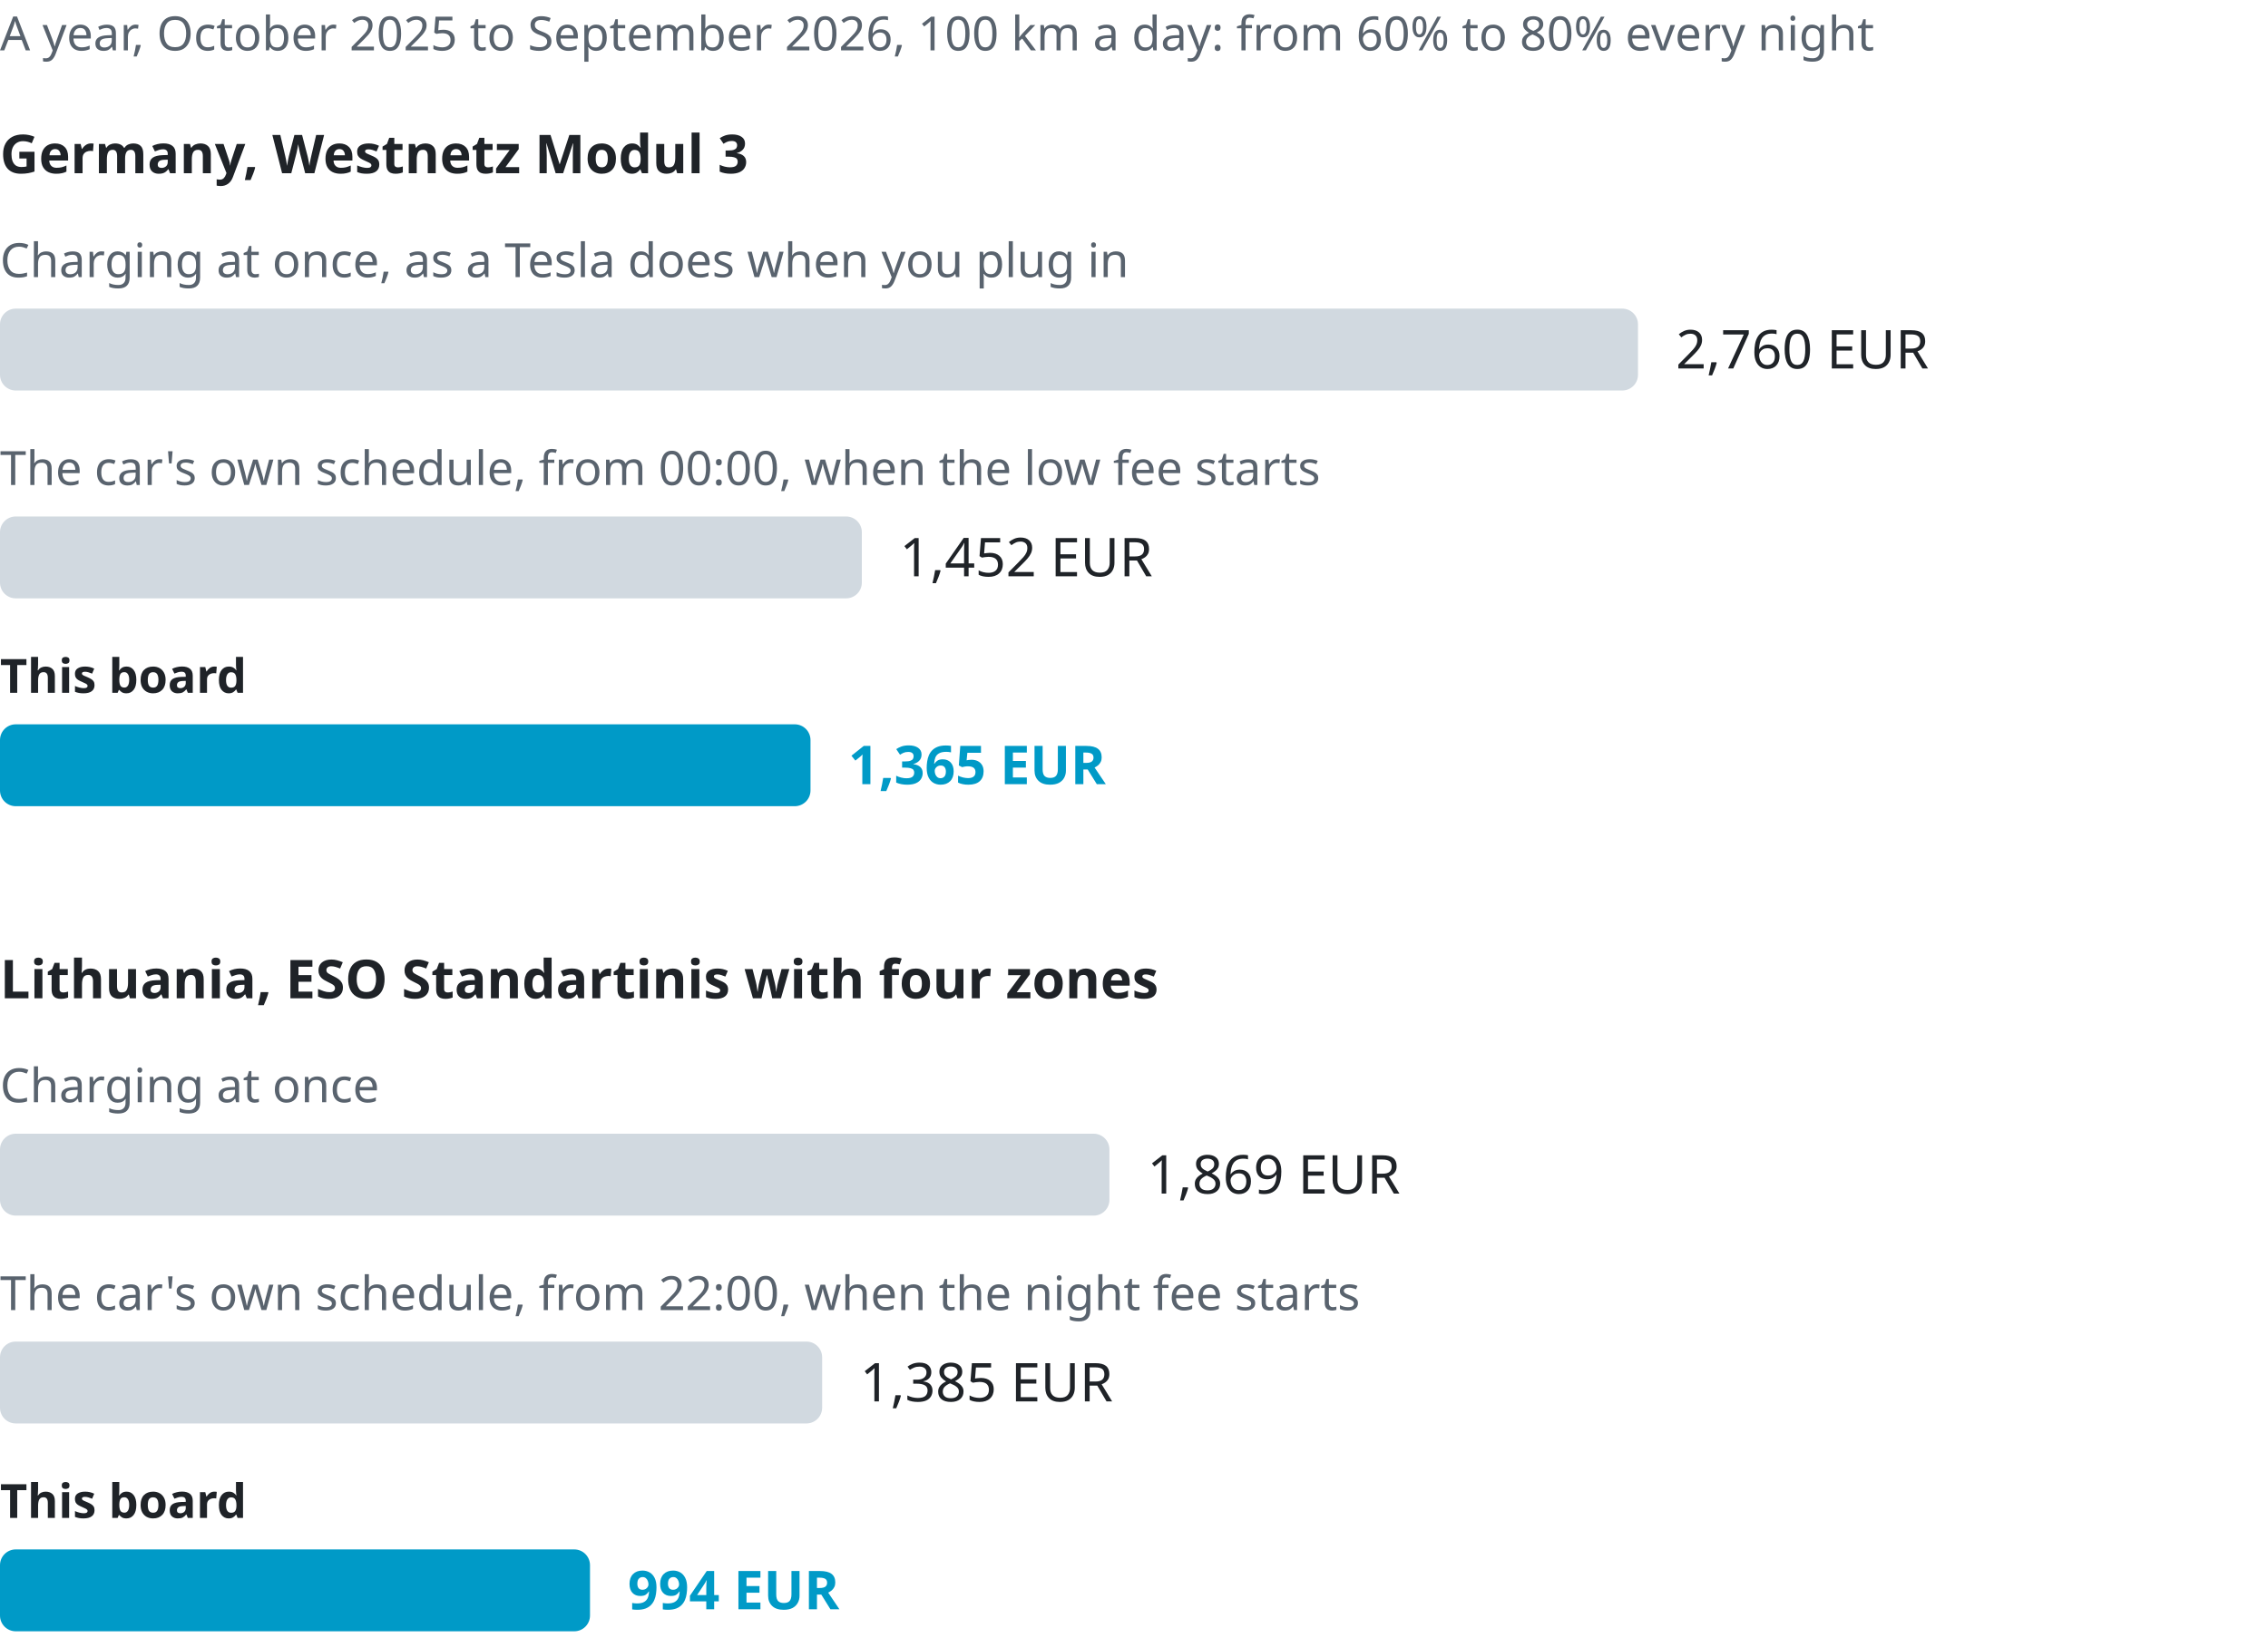
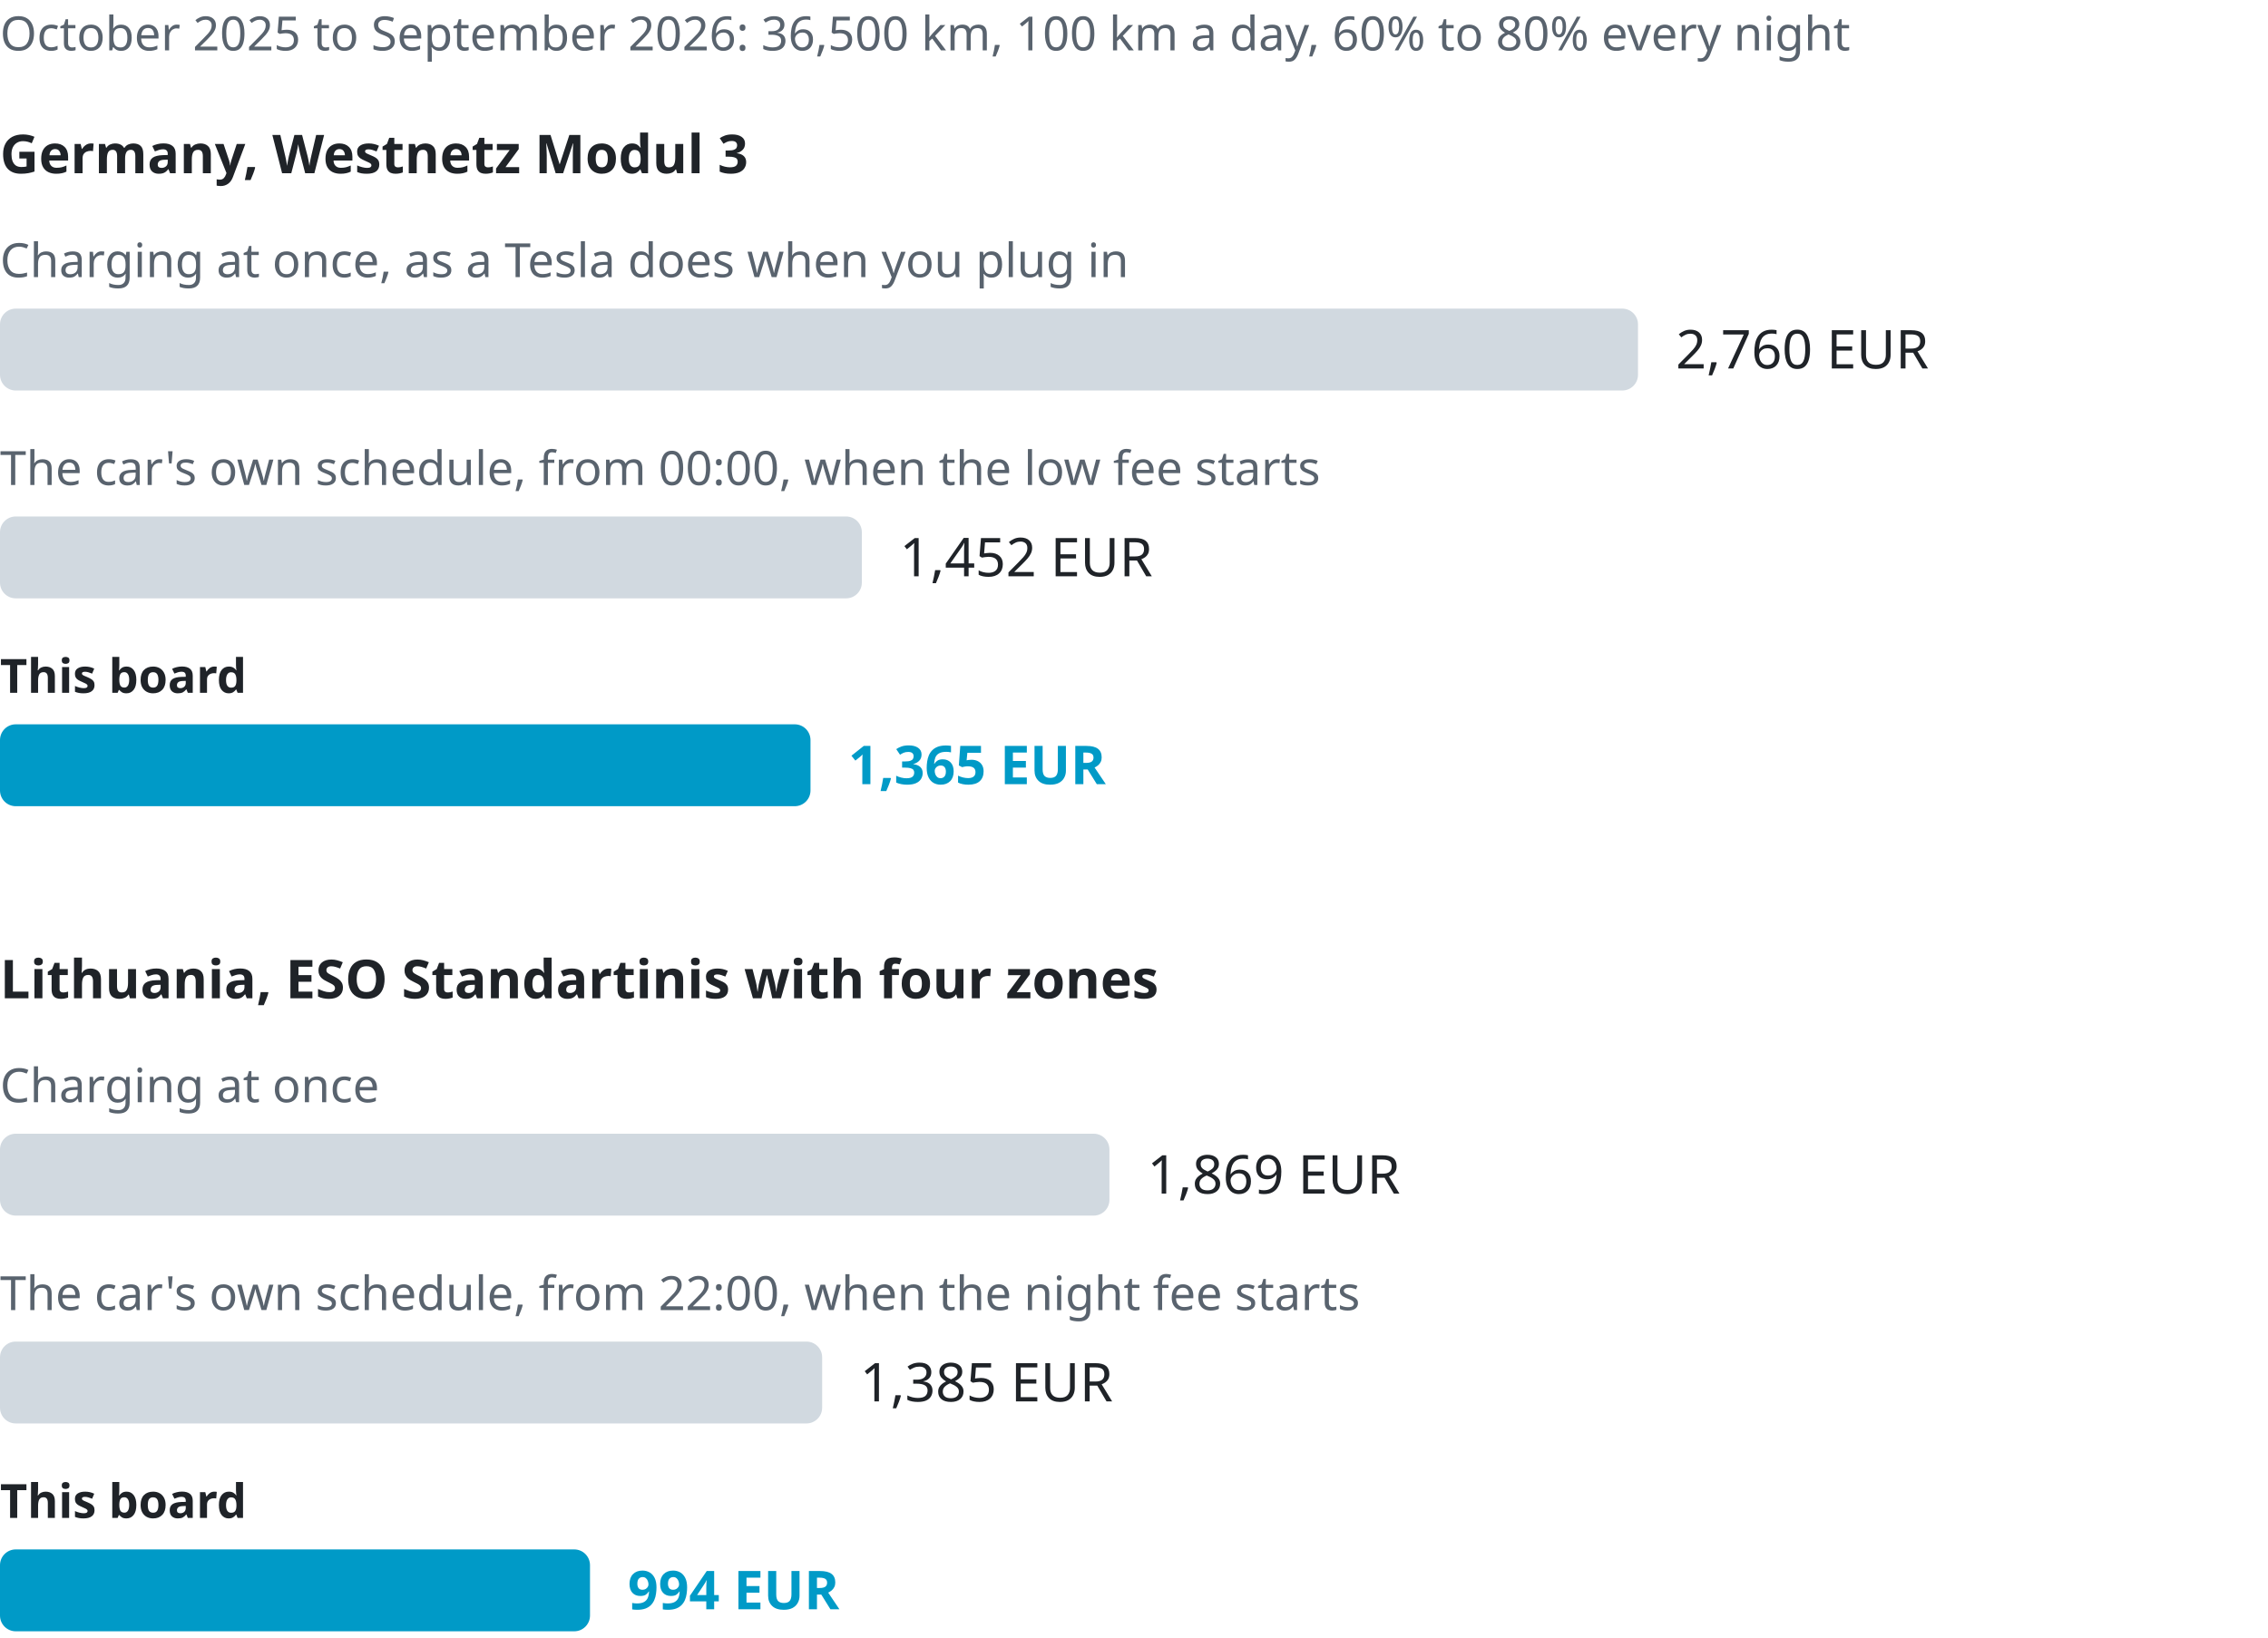
<svg xmlns="http://www.w3.org/2000/svg" viewBox="0 0 720 520" width="720" height="520" font-family="-apple-system, BlinkMacSystemFont, 'Segoe UI', 'Noto Sans', Helvetica, Arial, sans-serif">
-   <text x="0" y="16" font-size="15" font-weight="400" fill="#59636e">A year, October 2025 to September 2026, 100 km a day: from 60% to 80% every night</text>
+   <text x="0" y="16" font-size="15" font-weight="400" fill="#59636e">October 2025 to September 2026: 36,500 km, 100 km a day, 60% to 80% every night</text>
  <text x="0" y="55" font-size="17" font-weight="600" fill="#1f2328">Germany, Westnetz Modul 3</text>
  <text x="0" y="88" font-size="15" font-weight="400" fill="#59636e">Charging at once, as a Tesla does when you plug in</text>
  <rect x="0" y="98" width="520.0" height="26" rx="5" fill="#d1d9e0" />
  <text x="532.0" y="117" font-size="17" font-weight="500" fill="#1f2328">2,760 EUR</text>
  <text x="0" y="154" font-size="15" font-weight="400" fill="#59636e">The car's own schedule, from 00:00, when the low fee starts</text>
  <rect x="0" y="164" width="273.6" height="26" rx="5" fill="#d1d9e0" />
  <text x="285.6" y="183" font-size="17" font-weight="500" fill="#1f2328">1,452 EUR</text>
  <text x="0" y="220" font-size="15" font-weight="600" fill="#1f2328">This board</text>
  <rect x="0" y="230" width="257.3" height="26" rx="5" fill="#009ac7" />
  <text x="269.3" y="249" font-size="17" font-weight="600" fill="#009ac7">1,365 EUR</text>
  <text x="0" y="317" font-size="17" font-weight="600" fill="#1f2328">Lithuania, ESO Standartinis with four zones</text>
  <text x="0" y="350" font-size="15" font-weight="400" fill="#59636e">Charging at once</text>
  <rect x="0" y="360" width="352.2" height="26" rx="5" fill="#d1d9e0" />
  <text x="364.2" y="379" font-size="17" font-weight="500" fill="#1f2328">1,869 EUR</text>
  <text x="0" y="416" font-size="15" font-weight="400" fill="#59636e">The car's own schedule, from 22:00, when the night fee starts</text>
  <rect x="0" y="426" width="261.0" height="26" rx="5" fill="#d1d9e0" />
  <text x="273.0" y="445" font-size="17" font-weight="500" fill="#1f2328">1,385 EUR</text>
  <text x="0" y="482" font-size="15" font-weight="600" fill="#1f2328">This board</text>
  <rect x="0" y="492" width="187.3" height="26" rx="5" fill="#009ac7" />
  <text x="199.3" y="511" font-size="17" font-weight="600" fill="#009ac7">994 EUR</text>
</svg>
